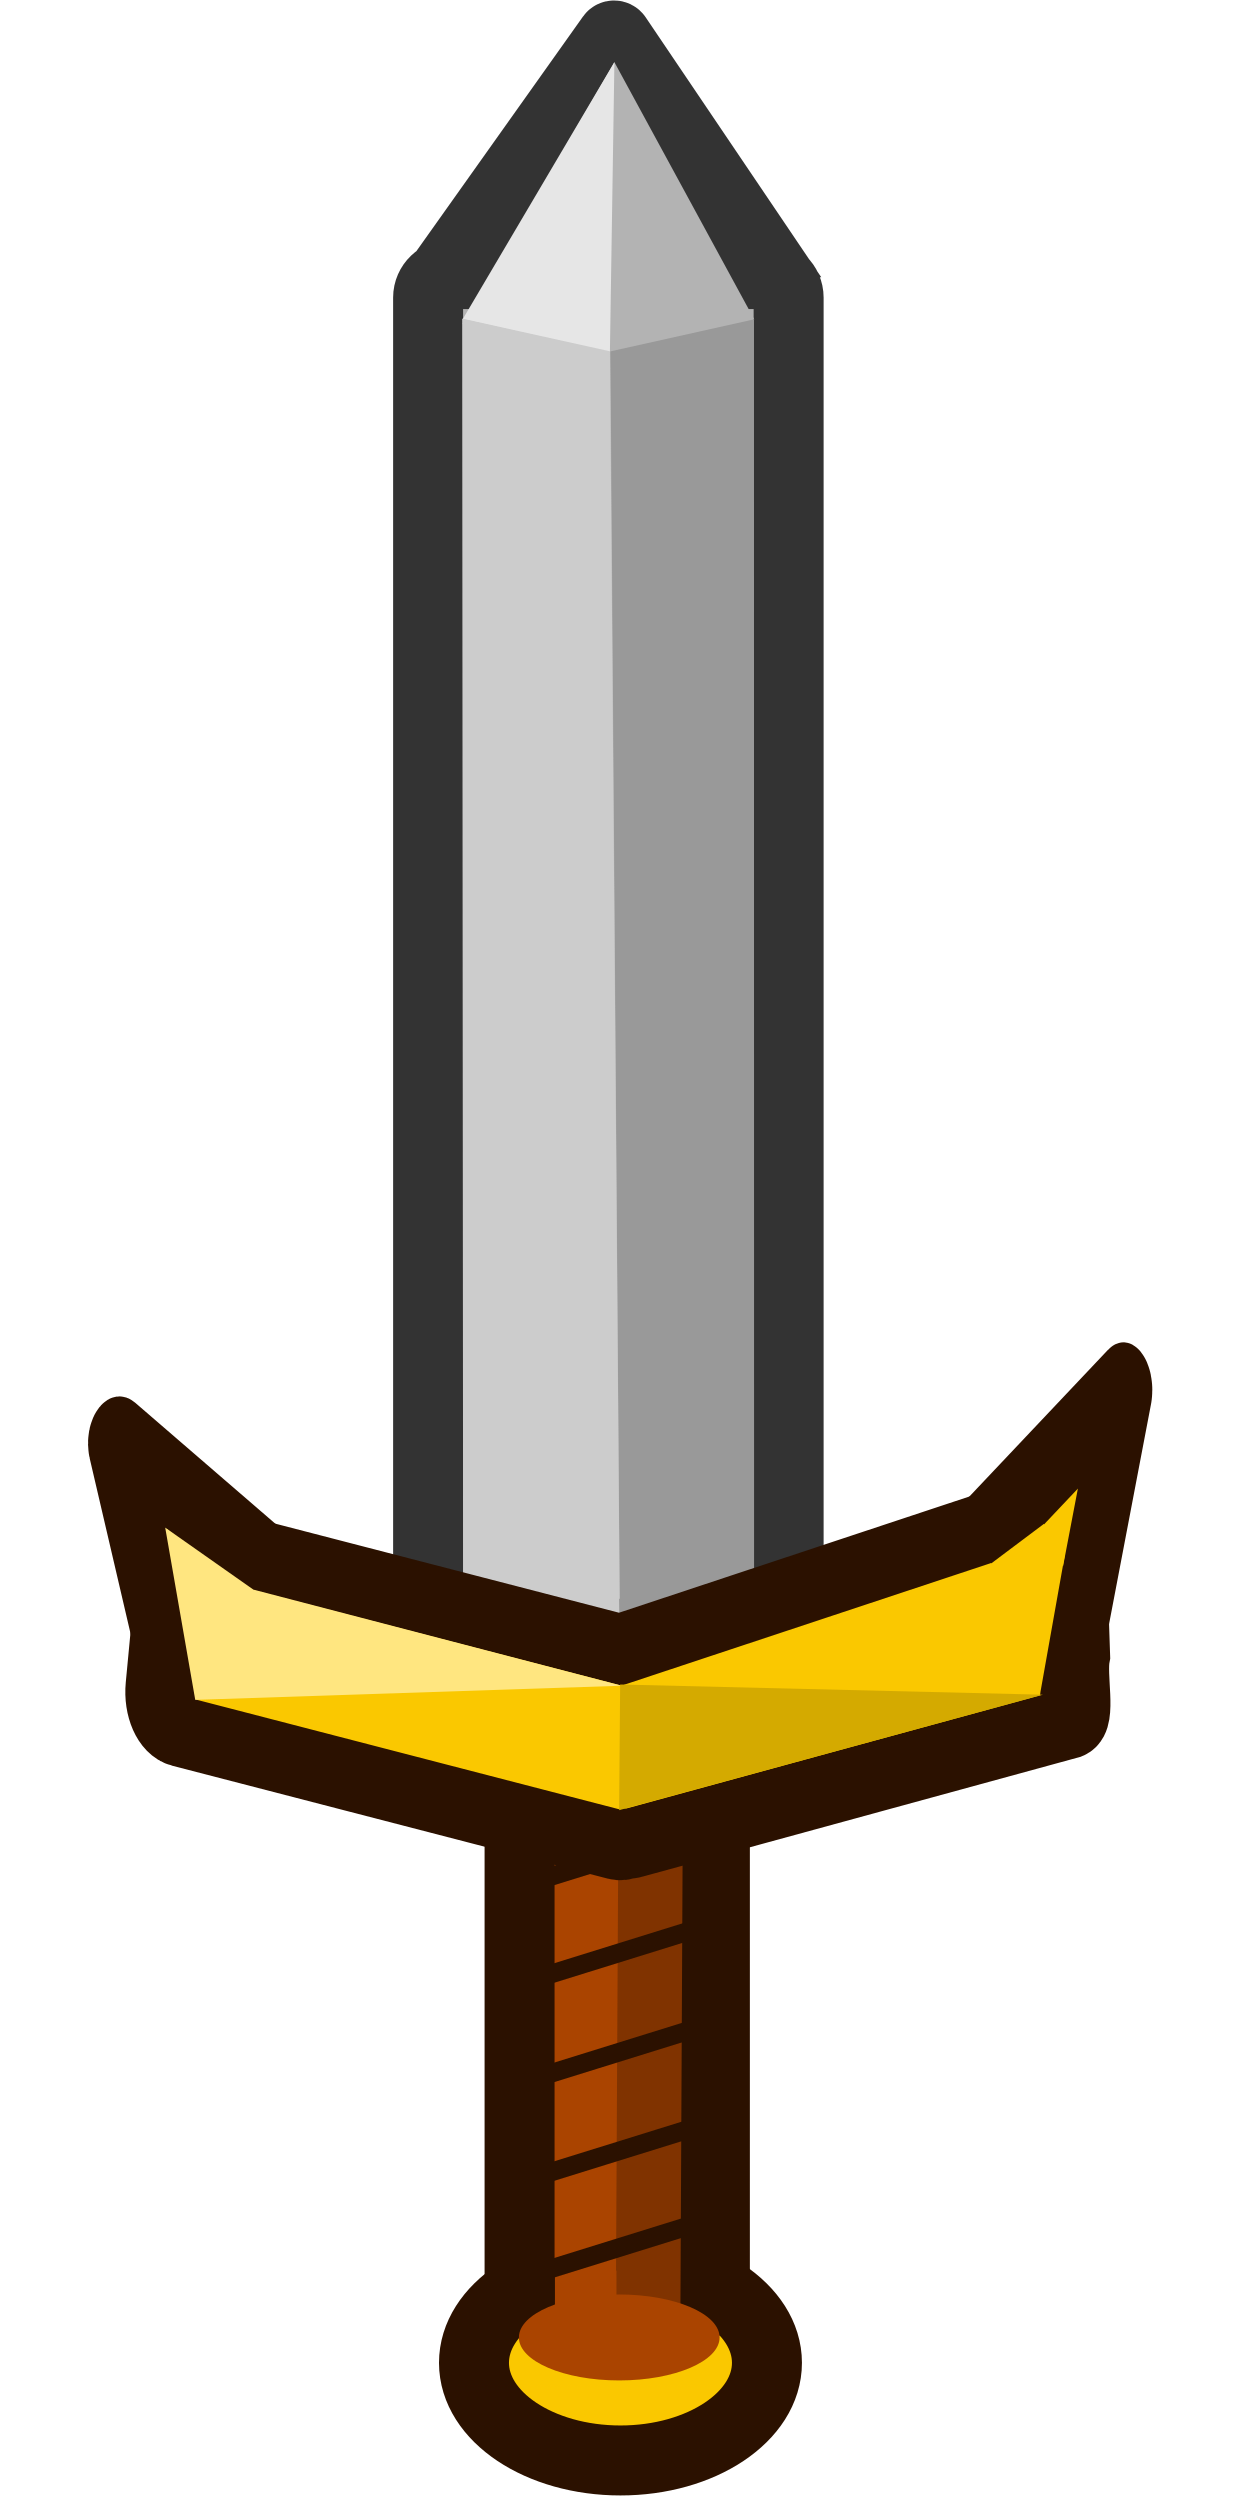
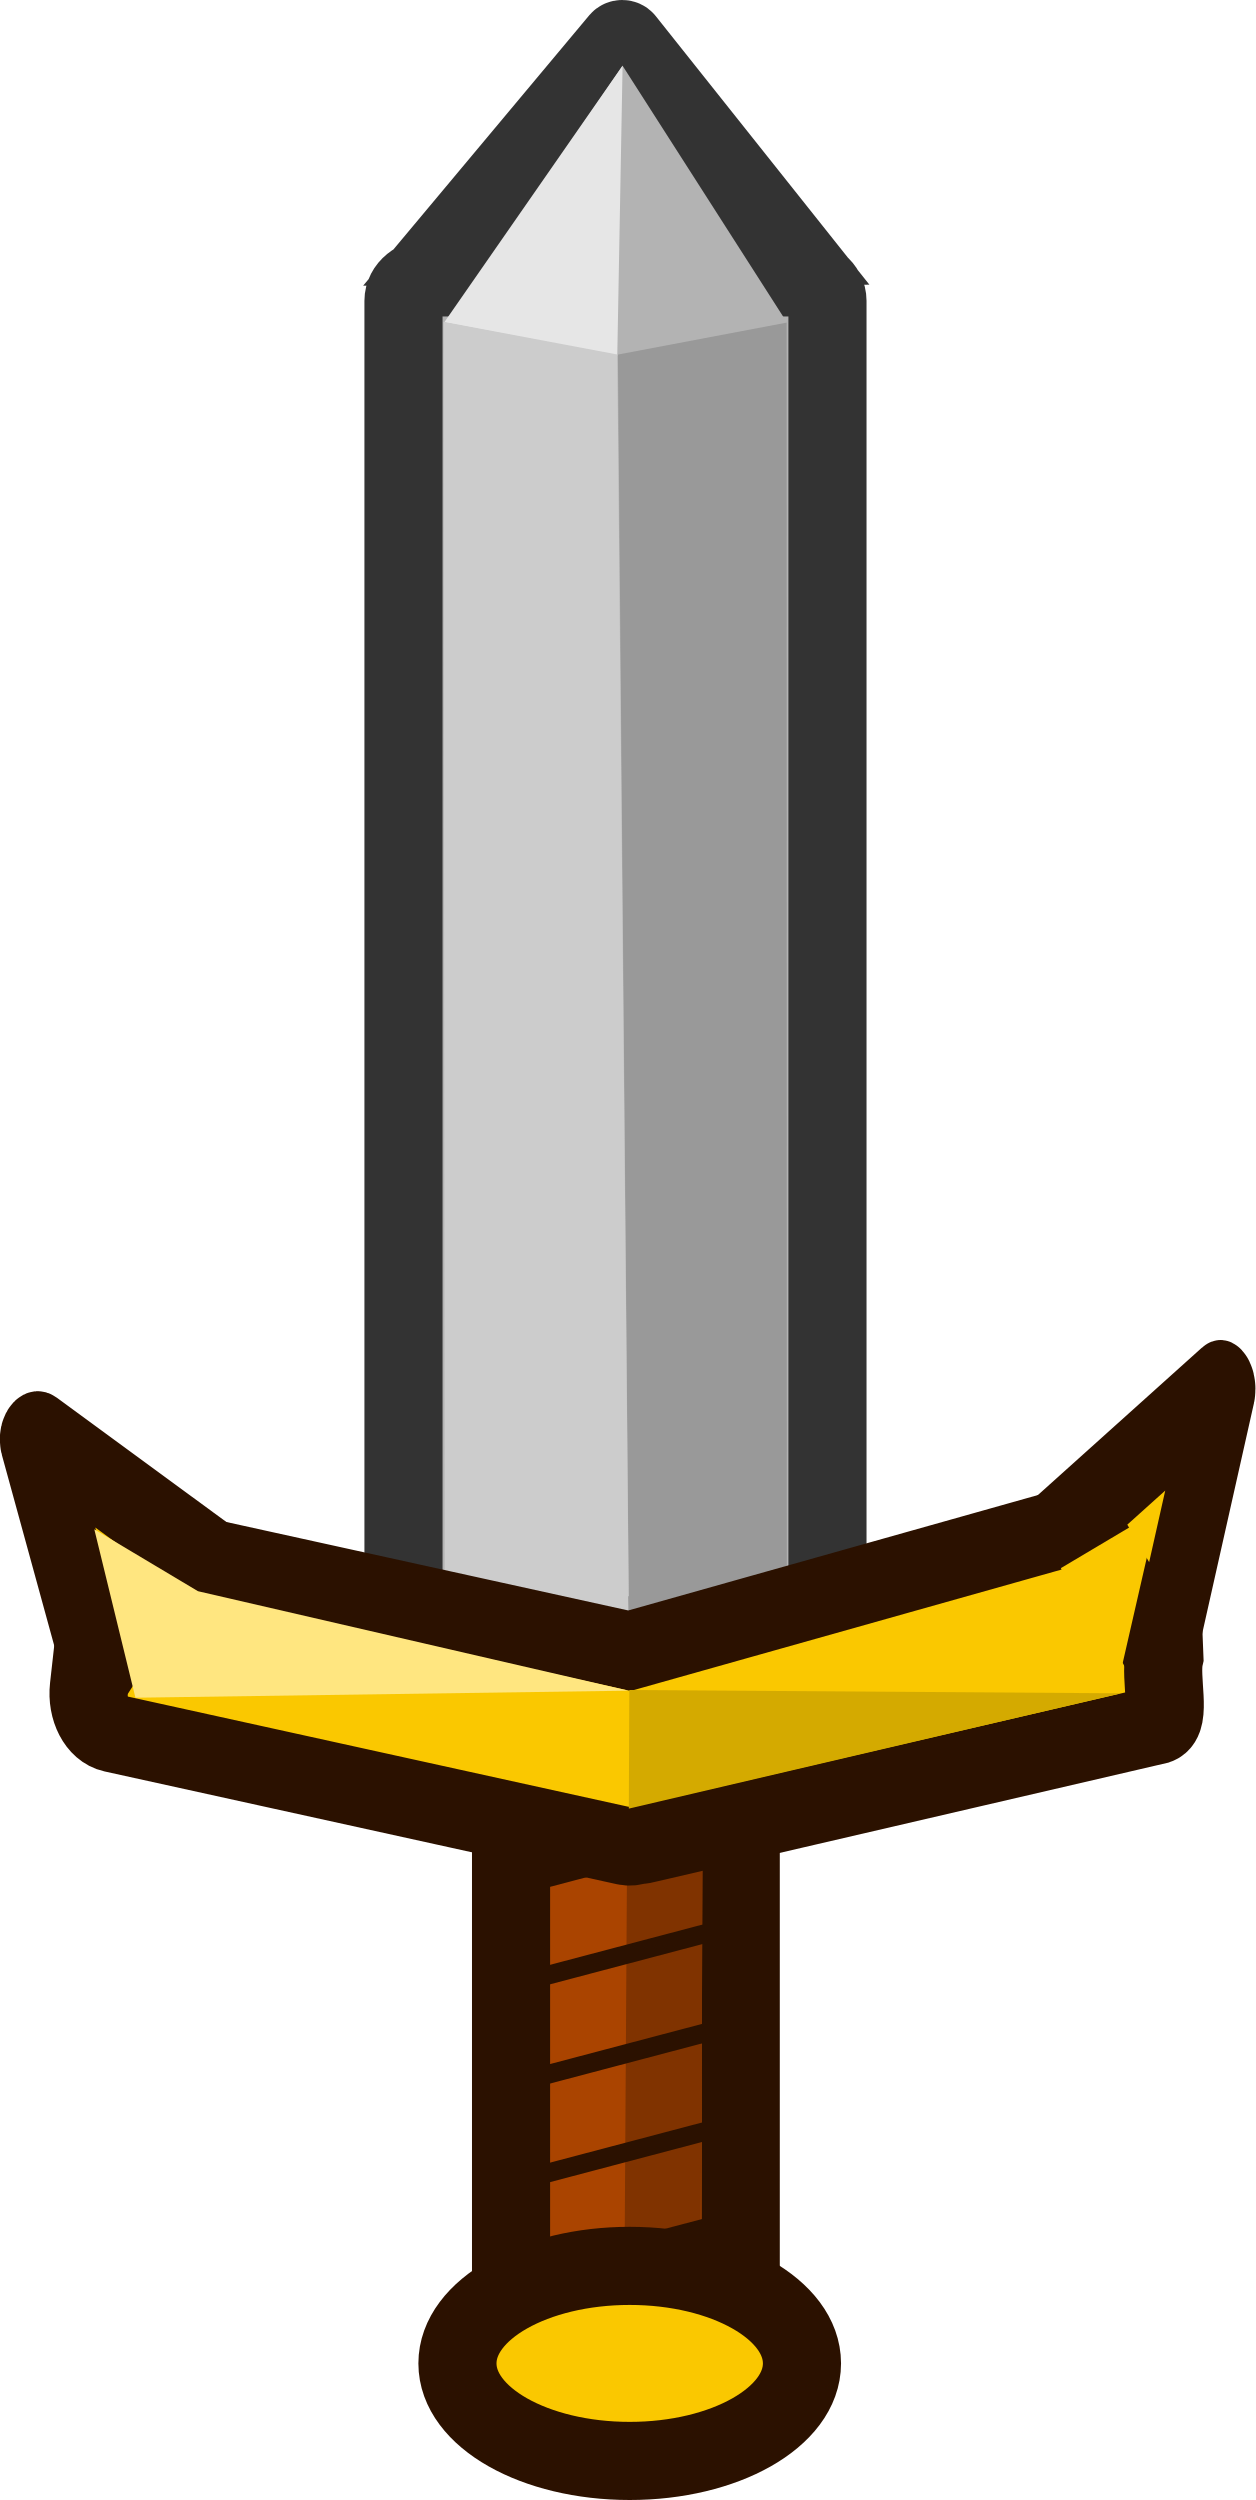
- <svg xmlns="http://www.w3.org/2000/svg" width="128" height="256" viewBox="0 0 128 256" version="1.1" id="svg1" xml:space="preserve">
+ <svg xmlns="http://www.w3.org/2000/svg" width="128.54" height="256" viewBox="0 0 128.54 256" version="1.1" id="svg1" xml:space="preserve">
  <defs id="defs1" />
  <g id="plasmapuffs" style="display:none" transform="matrix(1.433189,0,0,1.433189,-15.19928,-14.68772)">
    <path style="display:inline;fill:#fae196;fill-opacity:1;stroke:#000000;stroke-width:5;stroke-dasharray:none;stroke-opacity:1" d="M 62.044,178.885 C 205.006,221.041 230.515,66.088 109.363,15.984 88.7,7.439 65.341,18.313 46.821,37.967 8.269,78.881 -9.314,157.844 62.044,178.885 Z" id="path12" />
    <path style="display:inline;fill:none;fill-opacity:1;stroke:#000000;stroke-width:5;stroke-linecap:round;stroke-dasharray:none;stroke-opacity:1" d="m 89.928,157.134 c 3.199,8.531 14.608,15.165 26.553,-0.956" id="path15" />
    <path style="fill:#000000;fill-opacity:1;stroke:none;stroke-width:5;stroke-dasharray:none;stroke-opacity:1" d="m 143.647,16.529 c -10.523,7.185 -10.623,23.798 -10.401,43.147 1.254,12.21 -4.38,29.751 9.45,35.995 17.059,1.729 13.622,-64.769 9.182,-75.952 -0.769,-1.565 -3.902,-5.386 -8.231,-3.19 z" id="path14" />
    <path style="fill:#000000;fill-opacity:1;stroke:none;stroke-width:5;stroke-dasharray:none;stroke-opacity:1" d="M 47.584,24.91 C 42.184,36.607 43.677,67.373 44.475,79.071 45.262,97.867 58.019,96.768 61.827,88.756 64.324,83.503 65.293,71.323 65.793,52.44 68.165,7.373 52.858,14.167 47.584,24.91 Z" id="path13" />
  </g>
-   <g id="layer1" style="display:inline" transform="translate(0,-4.467266)">
-     <path id="rect4" style="fill:#b3b3b3;fill-opacity:1;stroke:#333333;stroke-width:7.166;stroke-linecap:round;stroke-dasharray:none;stroke-opacity:1" d="M 62.885,8.1 C 62.781,8.098 62.684,8.146 62.625,8.227 L 47.616,29.363 77.367,29.295 63.141,8.235 C 63.084,8.152 62.988,8.101 62.885,8.1 Z M 46.338,32.535 c -1.385,0 -2.5,1.072 -2.5,2.404 V 169.363 c 0,1.332 1.115,2.404 2.5,2.404 h 31.918 c 1.385,0 2.5,-1.072 2.5,-2.404 V 34.939 c 0,-1.332 -1.115,-2.404 -2.5,-2.404 z" />
-     <path style="fill:#b3b3b3;fill-opacity:1;stroke:none;stroke-width:5;stroke-linecap:round;stroke-dasharray:none;stroke-opacity:1" d="M 47.347,37.65 77.214,37.135 62.915,10.835 Z" id="path4-2" />
-     <path style="fill:#e6e6e6;fill-opacity:1;stroke:none;stroke-width:2.5;stroke-linecap:round;stroke-dasharray:none;stroke-opacity:1" d="M 62.915,10.823 47.382,37.152 62.454,40.54 Z" id="path5" />
-     <path style="fill:#999999;fill-opacity:1;stroke:none;stroke-width:2.5;stroke-linecap:round;stroke-dasharray:none;stroke-opacity:1" d="M 62.507,40.448 77.204,37.17 77.218,168.656 63.481,171.427 Z" id="path7" />
-     <path style="fill:#cccccc;fill-opacity:1;stroke:none;stroke-width:2.5;stroke-linecap:round;stroke-dasharray:none;stroke-opacity:1" d="m 47.327,37.093 15.132,3.348 1.015,130.985 -16.049,-2.5 z" id="path6" />
+   <g id="layer1" style="display:inline" transform="translate(-1.9974959e-8,-4.467265)">
+     <path id="rect4" style="fill:#b3b3b3;fill-opacity:1;stroke:#333333;stroke-width:8;stroke-linecap:round;stroke-dasharray:none;stroke-opacity:1" d="M 63.716,8.467 C 63.595,8.466 63.48,8.514 63.411,8.595 L 45.759,29.704 80.748,29.636 64.017,8.602 C 63.95,8.519 63.838,8.469 63.716,8.467 Z M 44.257,32.871 c -1.629,0 -2.94,1.071 -2.94,2.401 V 169.524 c 0,1.33 1.311,2.401 2.94,2.401 h 37.536 c 1.629,0 2.94,-1.071 2.94,-2.401 V 35.272 c 0,-1.33 -1.311,-2.401 -2.94,-2.401 z" />
+     <path style="fill:#b3b3b3;fill-opacity:1;stroke:none;stroke-width:5;stroke-linecap:round;stroke-dasharray:none;stroke-opacity:1" d="M 45.444,37.98 80.567,37.466 63.751,11.199 Z" id="path4-2" />
+     <path style="fill:#e6e6e6;fill-opacity:1;stroke:none;stroke-width:2.5;stroke-linecap:round;stroke-dasharray:none;stroke-opacity:1" d="M 63.752,11.187 45.485,37.483 63.21,40.866 Z" id="path5" />
+     <path style="fill:#999999;fill-opacity:1;stroke:none;stroke-width:2.5;stroke-linecap:round;stroke-dasharray:none;stroke-opacity:1" d="m 63.272,40.775 17.284,-3.274 0.017,131.317 -16.155,2.767 z" id="path7" />
+     <path style="fill:#cccccc;fill-opacity:1;stroke:none;stroke-width:2.5;stroke-linecap:round;stroke-dasharray:none;stroke-opacity:1" d="m 45.42,37.424 17.795,3.344 1.194,130.817 -18.874,-2.497 z" id="path6" />
  </g>
  <g id="layer4" style="display:inline;opacity:1">
-     <ellipse style="display:inline;opacity:1;fill:#fac800;fill-opacity:1;stroke:#2b1100;stroke-width:7.166;stroke-linecap:round;stroke-dasharray:none" id="path3" cx="63.536" cy="241.951" rx="15" ry="10" />
-     <rect style="fill:#aa4400;fill-opacity:1;stroke:#2b1100;stroke-width:7.166;stroke-linecap:round;stroke-dasharray:none" id="rect3" width="20" height="51.759" x="53.204" y="184.602" rx="2.5" ry="2.5" />
-     <path style="display:inline;opacity:1;fill:#803300;fill-opacity:1;stroke:none;stroke-width:2.5;stroke-linecap:round;stroke-linejoin:bevel;stroke-dasharray:none;stroke-opacity:1;paint-order:markers fill stroke" d="m 63.314,188.21 6.594,0.02 -0.231,47.725 -6.614,0.121 z" id="path10" />
-     <rect style="display:inline;opacity:1;fill:#aa4400;fill-opacity:1;stroke:none;stroke-width:7.166;stroke-linecap:round;stroke-linejoin:bevel;stroke-dasharray:none;stroke-opacity:1;paint-order:markers fill stroke" id="rect20" width="6.299" height="3.925" x="56.826" y="232.514" />
-     <rect style="fill:#2b1100;fill-opacity:1;stroke:none;stroke-width:2.558;stroke-linecap:round;stroke-linejoin:bevel;stroke-dasharray:none;stroke-opacity:1;paint-order:markers fill stroke" id="rect11-3" width="18.851" height="2" x="56.583" y="208.695" transform="matrix(0.9548708,-0.2970214,0,1,0,0)" />
-     <rect style="fill:#2b1100;fill-opacity:1;stroke:none;stroke-width:2.558;stroke-linecap:round;stroke-linejoin:bevel;stroke-dasharray:none;stroke-opacity:1;paint-order:markers fill stroke" id="rect11-3-5" width="18.851" height="2" x="56.361" y="218.688" transform="matrix(0.9548708,-0.2970214,0,1,0,0)" />
-     <rect style="fill:#2b1100;fill-opacity:1;stroke:none;stroke-width:2.558;stroke-linecap:round;stroke-linejoin:bevel;stroke-dasharray:none;stroke-opacity:1;paint-order:markers fill stroke" id="rect11-3-5-0" width="18.851" height="2" x="57.443" y="228.862" transform="matrix(0.9548708,-0.2970214,0,1,0,0)" />
-     <rect style="fill:#2b1100;fill-opacity:1;stroke:none;stroke-width:2.558;stroke-linecap:round;stroke-linejoin:bevel;stroke-dasharray:none;stroke-opacity:1;paint-order:markers fill stroke" id="rect11-3-5-0-5" width="18.851" height="2" x="58.18" y="238.971" transform="matrix(0.9548708,-0.2970214,0,1,0,0)" />
-     <rect style="fill:#2b1100;fill-opacity:1;stroke:none;stroke-width:2.558;stroke-linecap:round;stroke-linejoin:bevel;stroke-dasharray:none;stroke-opacity:1;paint-order:markers fill stroke" id="rect11-3-5-0-5-6" width="18.851" height="2" x="58.488" y="248.871" transform="matrix(0.9548708,-0.2970214,0,1,0,0)" />
-     <ellipse style="display:inline;fill:#aa4400;fill-opacity:1;stroke:none;stroke-width:2.5;stroke-linecap:round;stroke-dasharray:none" id="path3-1-7" cx="63.41" cy="239.356" rx="10.276" ry="4.4" />
+     <rect style="fill:#aa4400;fill-opacity:1;stroke:#2b1100;stroke-width:8;stroke-linecap:round;stroke-dasharray:none" id="rect3" width="23.52" height="51.693" x="52.331" y="184.737" rx="2.5" ry="2.5" />
+     <path style="display:inline;opacity:1;fill:#803300;fill-opacity:1;stroke:none;stroke-width:2.5;stroke-linecap:round;stroke-linejoin:bevel;stroke-dasharray:none;stroke-opacity:1;paint-order:markers fill stroke" d="m 64.221,188.341 7.755,0.02 -0.272,47.664 -7.778,0.121 z" id="path10" />
+     <rect style="display:inline;opacity:1;fill:#aa4400;fill-opacity:1;stroke:none;stroke-width:7.166;stroke-linecap:round;stroke-linejoin:bevel;stroke-dasharray:none;stroke-opacity:1;paint-order:markers fill stroke" id="rect20" width="7.408" height="3.92" x="56.541" y="232.254" />
+     <rect style="fill:#2b1100;fill-opacity:1;stroke:none;stroke-width:2.543;stroke-linecap:round;stroke-linejoin:bevel;stroke-dasharray:none;stroke-opacity:1;paint-order:markers fill stroke" id="rect11-3" width="21.894" height="1.997" x="55.131" y="206.095" transform="matrix(0.966835,-0.2554018,0,1,0,0)" />
+     <rect style="fill:#2b1100;fill-opacity:1;stroke:none;stroke-width:2.543;stroke-linecap:round;stroke-linejoin:bevel;stroke-dasharray:none;stroke-opacity:1;paint-order:markers fill stroke" id="rect11-3-5" width="21.894" height="1.997" x="54.872" y="216.076" transform="matrix(0.966835,-0.2554018,0,1,0,0)" />
+     <rect style="fill:#2b1100;fill-opacity:1;stroke:none;stroke-width:2.543;stroke-linecap:round;stroke-linejoin:bevel;stroke-dasharray:none;stroke-opacity:1;paint-order:markers fill stroke" id="rect11-3-5-0" width="21.894" height="1.997" x="56.129" y="226.237" transform="matrix(0.966835,-0.2554018,0,1,0,0)" />
+     <rect style="fill:#2b1100;fill-opacity:1;stroke:none;stroke-width:2.543;stroke-linecap:round;stroke-linejoin:bevel;stroke-dasharray:none;stroke-opacity:1;paint-order:markers fill stroke" id="rect11-3-5-0-5" width="21.894" height="1.997" x="56.985" y="236.332" transform="matrix(0.966835,-0.2554018,0,1,0,0)" />
+     <ellipse style="display:inline;opacity:1;fill:#fac800;fill-opacity:1;stroke:#2b1100;stroke-width:8;stroke-linecap:round;stroke-dasharray:none" id="path3" cx="64.482" cy="242.013" rx="17.64" ry="9.987" />
+     <rect style="fill:#2b1100;fill-opacity:1;stroke:none;stroke-width:2.543;stroke-linecap:round;stroke-linejoin:bevel;stroke-dasharray:none;stroke-opacity:1;paint-order:markers fill stroke" id="rect11-3-5-0-5-6" width="21.894" height="1.997" x="57.344" y="246.219" transform="matrix(0.966835,-0.2554018,0,1,0,0)" />
  </g>
  <ellipse style="display:none;opacity:0.5;fill:#fae196;stroke:#000000;stroke-width:5.773;stroke-linecap:round" id="path1" cx="63.591" cy="207.96" rx="29.422" ry="30.234" />
  <g id="layer2" style="display:inline;opacity:1" transform="translate(0.1319229,2.902304)">
    <g id="layer3">
-       <path id="rect1" style="fill:#fac800;fill-opacity:1;stroke:#2b1100;stroke-width:7.166;stroke-linecap:round;stroke-dasharray:none" d="m 107.119,151.55 c -0.167,-7.5e-4 -0.337,0.028 -0.507,0.084 l -43.233,14.34 -43.11,-11.172 c -1.373,-0.356 -2.651,1.182 -2.866,3.449 l -1.089,11.454 c -0.215,2.267 0.716,4.378 2.089,4.734 l 44.597,11.561 c 0.381,0.099 0.754,0.051 1.099,-0.116 0.206,0.017 0.417,-0.006 0.629,-0.078 l 44.629,-12.207 c 1.263,-0.534 0.184,-4.813 0.603,-6.953 l -0.394,-11.765 c -0.239,-1.968 -1.277,-3.324 -2.445,-3.329 z" />
-       <path style="fill:#fac800;fill-opacity:1;stroke:#2b1100;stroke-width:5.568;stroke-linecap:round;stroke-dasharray:none;stroke-opacity:1" d="m 110.856,174.449 5.243,-16.587 a 0.165,0.165 37.485 0 0 -0.246,-0.188 l -12.297,7.855 z" id="path8" transform="matrix(1,0,0,1.656603,-1.026119,-121.9978)" />
-       <path style="fill:#fac800;fill-opacity:1;stroke:none;stroke-width:2.5;stroke-linecap:round;stroke-linejoin:bevel;stroke-dasharray:none;stroke-opacity:1;paint-order:markers fill stroke" d="m 106.753,153.15 -5.68,4.265 5.287,13.225 2.544,-14.295 z" id="path9" />
-       <path style="fill:#fac800;fill-opacity:1;stroke:#2b1100;stroke-width:5.641;stroke-linecap:round;stroke-dasharray:none;stroke-opacity:1" d="m 16.28,175.112 -5.291,-15.205 a 0.273,0.273 140.428 0 1 0.395,-0.326 l 11.93,6.9 z" id="path8-1" transform="matrix(1.039716,0,0,1.552026,0.4051857,-103.1502)" />
-       <path style="fill:#fac800;fill-opacity:1;stroke:none;stroke-width:2.5;stroke-linecap:round;stroke-linejoin:bevel;stroke-dasharray:none;stroke-opacity:1;paint-order:markers fill stroke" d="m 20.019,156.326 5.921,3.686 -6.049,10.977 -1.697,-11.799 z" id="path9-6" />
+       <path id="rect1" style="fill:#fac800;fill-opacity:1;stroke:#2b1100;stroke-width:8;stroke-linecap:round;stroke-dasharray:none" d="m 115.759,151.725 c -0.196,-7.5e-4 -0.397,0.028 -0.597,0.084 L 64.32,166.13 13.622,154.972 c -1.614,-0.355 -3.118,1.181 -3.371,3.445 l -1.281,11.439 c -0.253,2.264 0.842,4.372 2.456,4.728 l 52.447,11.546 c 0.447,0.099 0.886,0.051 1.293,-0.116 0.242,0.017 0.491,-0.006 0.74,-0.078 l 52.485,-12.192 c 1.486,-0.533 0.216,-4.806 0.709,-6.944 l -0.463,-11.75 c -0.282,-1.966 -1.502,-3.32 -2.876,-3.325 z" />
+       <path style="fill:#fac800;fill-opacity:1;stroke:#2b1100;stroke-width:5.735;stroke-linecap:round;stroke-dasharray:none;stroke-opacity:1" d="m 110.856,174.449 5.243,-16.587 a 0.165,0.165 37.485 0 0 -0.246,-0.188 l -12.297,7.855 z" id="path8" transform="matrix(1.176018,0,0,1.654477,-11.4906,-121.7679)" />
+       <path style="fill:#fac800;fill-opacity:1;stroke:none;stroke-width:2.5;stroke-linecap:round;stroke-linejoin:bevel;stroke-dasharray:none;stroke-opacity:1;paint-order:markers fill stroke" d="m 115.77,153.353 -7.27,4.322 5.652,12.686 3.336,-14.569 z" id="path9" />
+       <path style="fill:#fac800;fill-opacity:1;stroke:#2b1100;stroke-width:5.811;stroke-linecap:round;stroke-dasharray:none;stroke-opacity:1" d="m 16.28,175.112 -5.291,-15.205 a 0.273,0.273 140.428 0 1 0.395,-0.326 l 11.93,6.9 z" id="path8-1" transform="matrix(1.222725,0,0,1.550034,-10.01603,-103.2399)" />
+       <path style="fill:#fac800;fill-opacity:1;stroke:none;stroke-width:2.5;stroke-linecap:round;stroke-linejoin:bevel;stroke-dasharray:none;stroke-opacity:1;paint-order:markers fill stroke" d="m 13.329,156.495 6.963,3.681 -9.11,-0.821 z" id="path9-6" />
    </g>
-     <path style="fill:#ffe680;fill-opacity:1;stroke:none;stroke-width:2.5;stroke-linecap:round;stroke-linejoin:bevel;stroke-dasharray:none;stroke-opacity:1;paint-order:markers fill stroke" d="m 16.785,153.525 3.076,17.638 43.683,-1.448 -37.734,-9.842 z" id="path16" />
-     <path style="display:inline;fill:#d4aa00;fill-opacity:1;stroke:none;stroke-width:2.5;stroke-linecap:round;stroke-linejoin:bevel;stroke-dasharray:none;stroke-opacity:1;paint-order:markers fill stroke" d="M 63.37,169.59 63.269,182.459 106.659,170.635 Z" id="path17" />
+     <path style="fill:#ffe680;fill-opacity:1;stroke:none;stroke-width:2.5;stroke-linecap:round;stroke-linejoin:bevel;stroke-dasharray:none;stroke-opacity:1;paint-order:markers fill stroke" d="M 9.525,153.697 13.736,170.945 64.237,170.221 20.139,160.037 Z" id="path16" />
+     <path style="display:inline;fill:#d4aa00;fill-opacity:1;stroke:none;stroke-width:2.5;stroke-linecap:round;stroke-linejoin:bevel;stroke-dasharray:none;stroke-opacity:1;paint-order:markers fill stroke" d="m 64.31,170.155 -0.05,12.144 50.367,-11.806 z" id="path17" />
  </g>
</svg>
